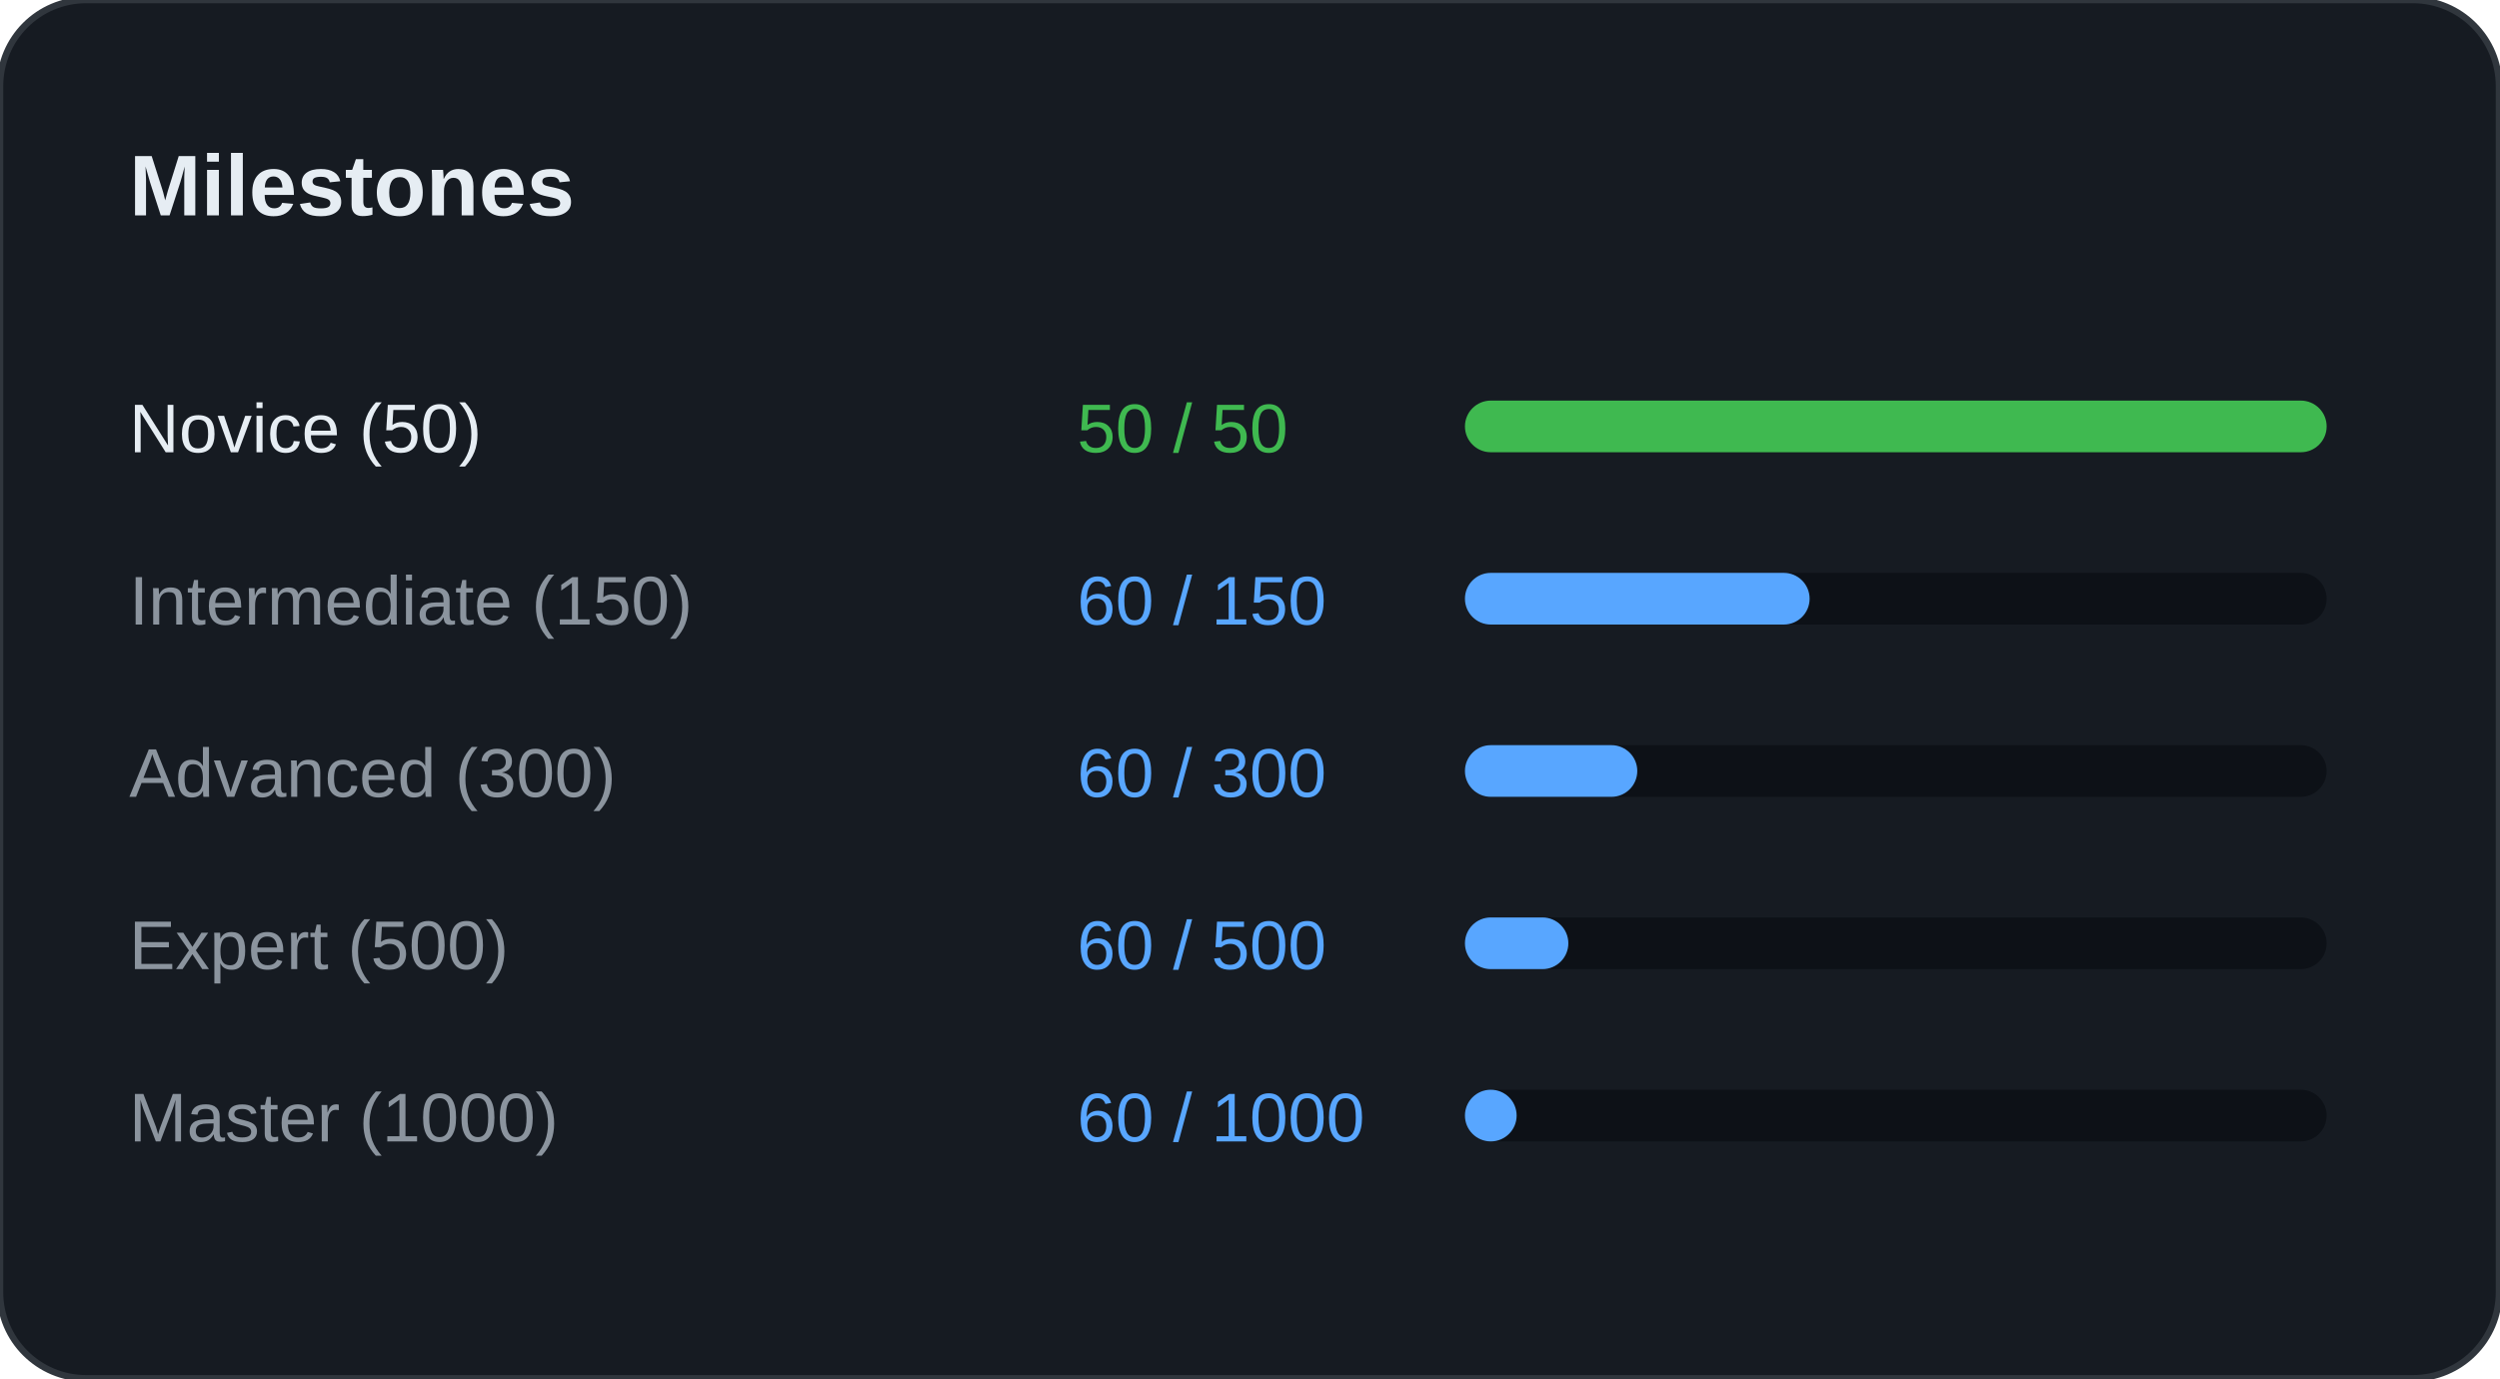
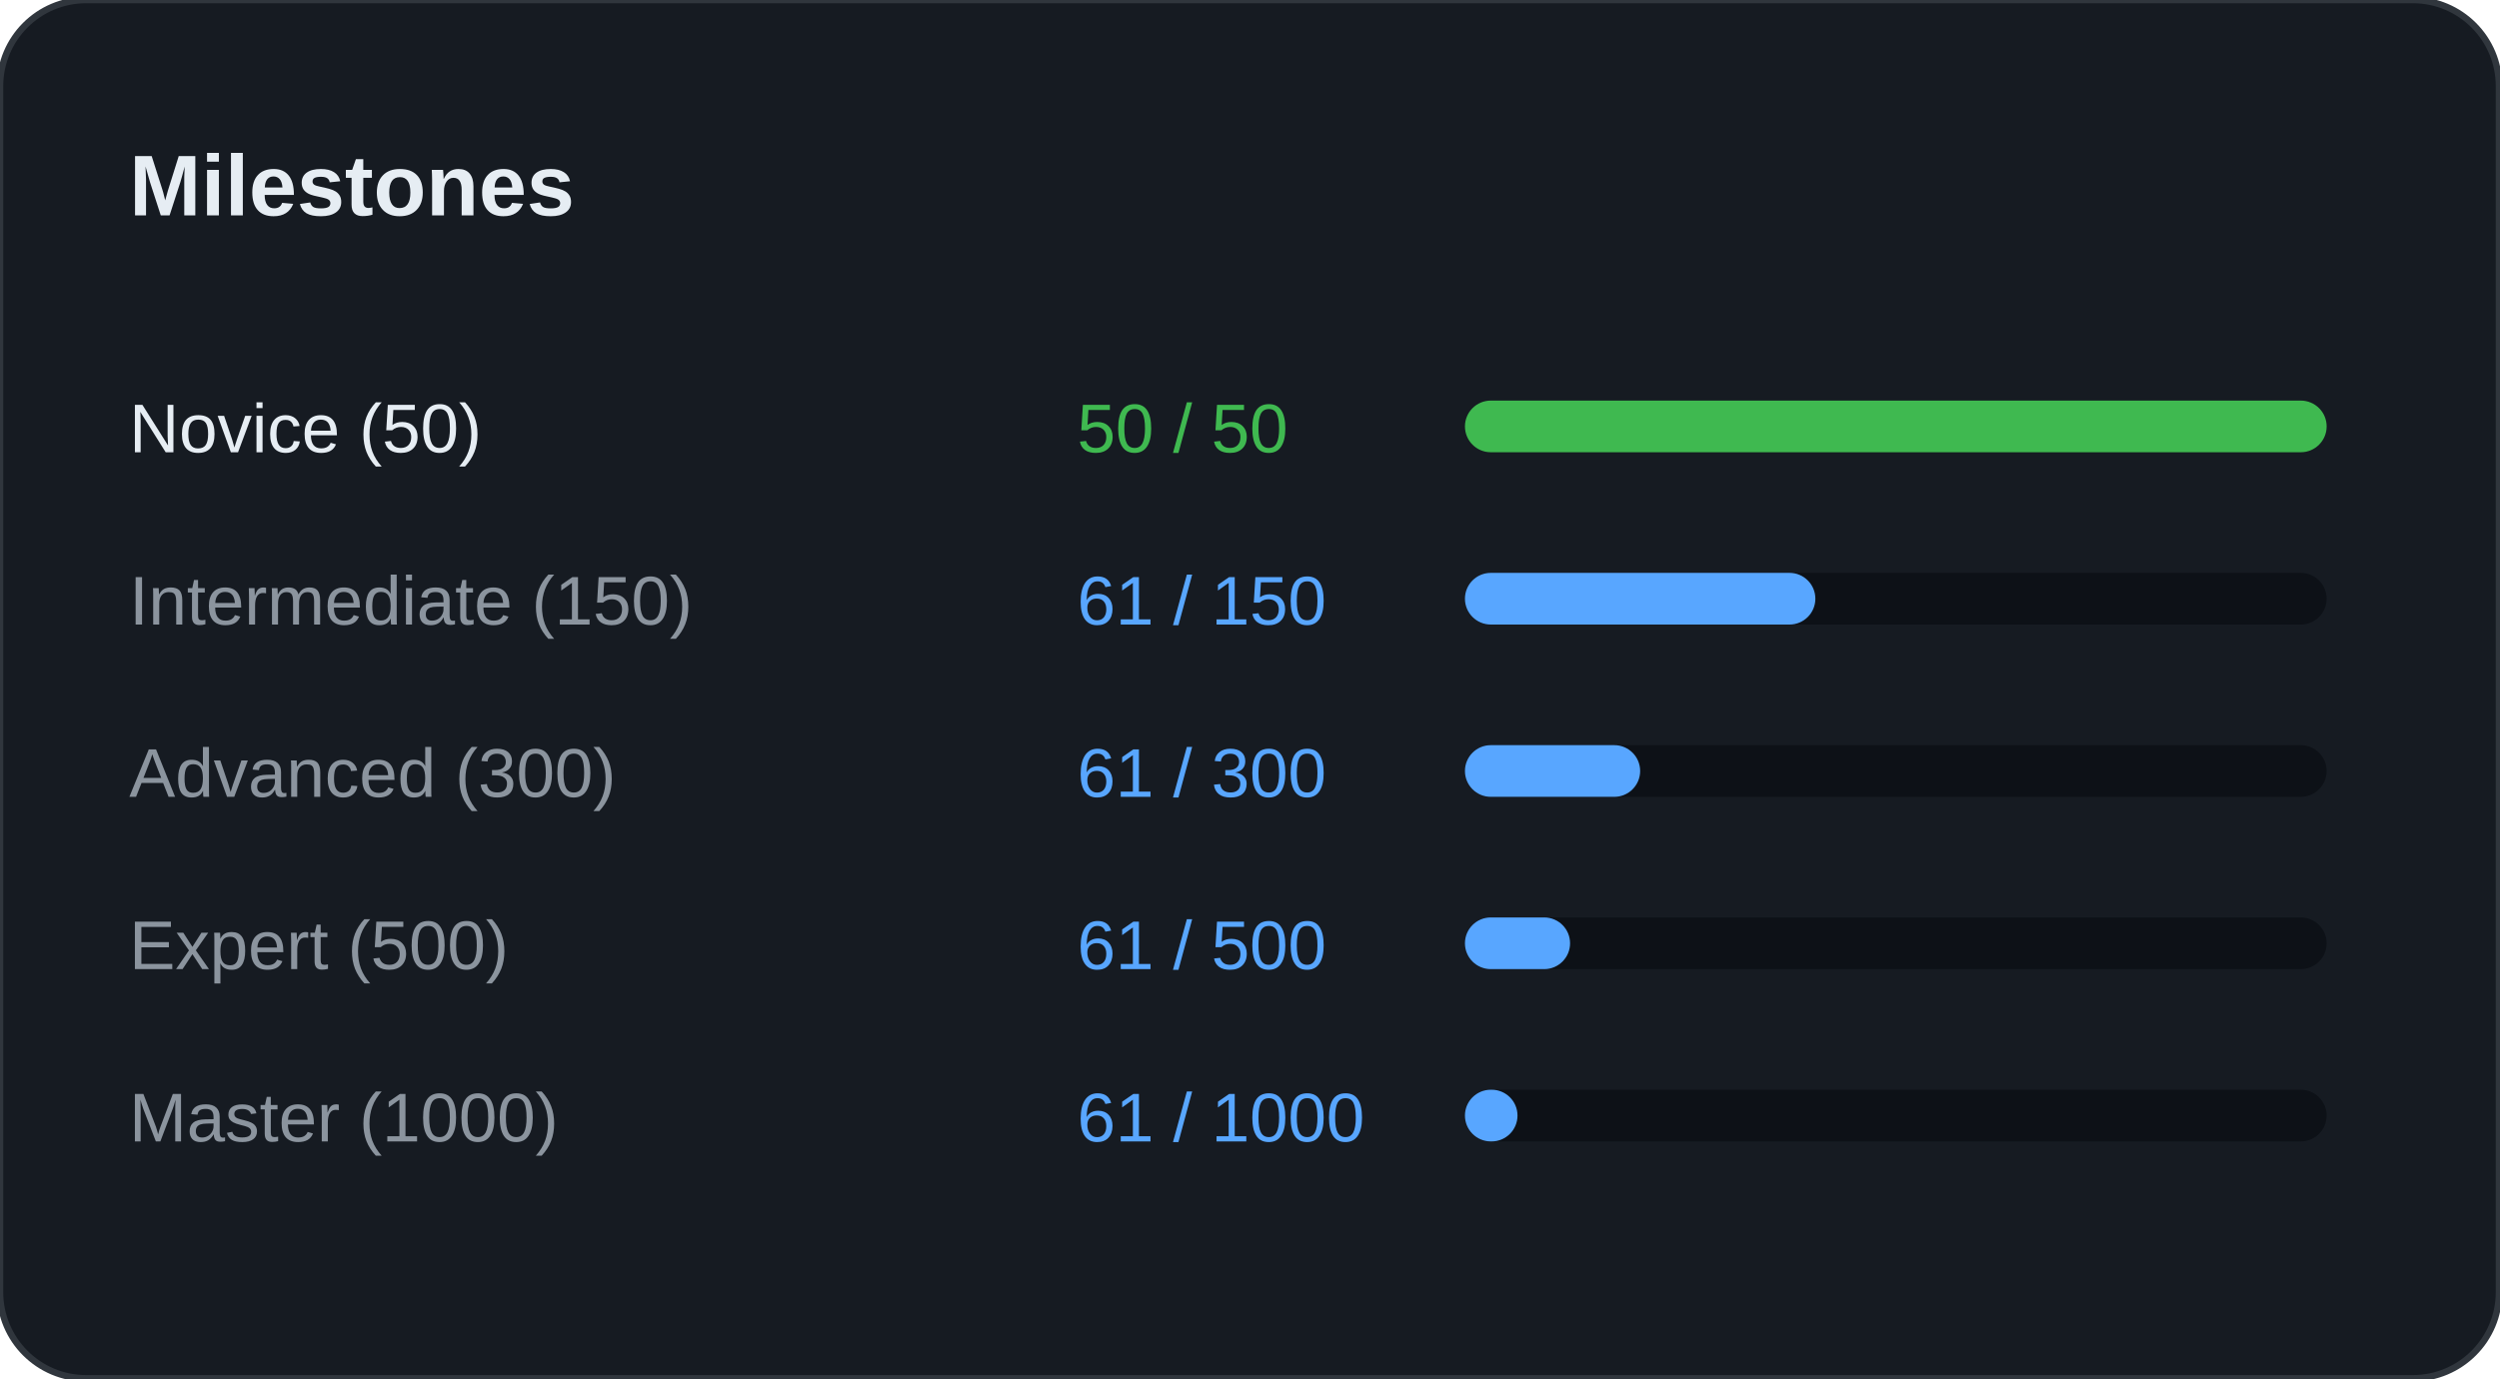
<svg xmlns="http://www.w3.org/2000/svg" width="100%" viewBox="0 0 580 320" preserveAspectRatio="xMidYMid meet">
  <rect width="580" height="320" rx="20" fill="#161B22" stroke="#30363D" stroke-width="1.5" />
  <text x="30" y="50" font-family="Segoe UI, Arial, sans-serif" font-size="20" font-weight="bold" fill="#E6EDF3">Milestones</text>
  <text x="30" y="105" font-family="Segoe UI, Arial, sans-serif" font-size="16" fill="#E6EDF3">Novice (50)</text>
  <text x="250" y="105" font-family="Segoe UI, Arial, sans-serif" font-size="16" fill="#3FB950">50 / 50</text>
  <rect x="340" y="93" width="200" height="12" rx="6" fill="#0D1117" />
  <rect x="340" y="93" width="200" height="12" rx="6" fill="#3FB950" />
  <text x="30" y="145" font-family="Segoe UI, Arial, sans-serif" font-size="16" fill="#8B949E">Intermediate (150)</text>
-   <text x="250" y="145" font-family="Segoe UI, Arial, sans-serif" font-size="16" fill="#58A6FF">60 / 150</text>
+   <text x="250" y="145" font-family="Segoe UI, Arial, sans-serif" font-size="16" fill="#58A6FF">61 / 150</text>
  <rect x="340" y="133" width="200" height="12" rx="6" fill="#0D1117" />
-   <rect x="340" y="133" width="80" height="12" rx="6" fill="#58A6FF" />
+   <rect x="340" y="133" width="81.333" height="12" rx="6" fill="#58A6FF" />
  <text x="30" y="185" font-family="Segoe UI, Arial, sans-serif" font-size="16" fill="#8B949E">Advanced (300)</text>
-   <text x="250" y="185" font-family="Segoe UI, Arial, sans-serif" font-size="16" fill="#58A6FF">60 / 300</text>
+   <text x="250" y="185" font-family="Segoe UI, Arial, sans-serif" font-size="16" fill="#58A6FF">61 / 300</text>
  <rect x="340" y="173" width="200" height="12" rx="6" fill="#0D1117" />
-   <rect x="340" y="173" width="40" height="12" rx="6" fill="#58A6FF" />
+   <rect x="340" y="173" width="40.667" height="12" rx="6" fill="#58A6FF" />
  <text x="30" y="225" font-family="Segoe UI, Arial, sans-serif" font-size="16" fill="#8B949E">Expert (500)</text>
-   <text x="250" y="225" font-family="Segoe UI, Arial, sans-serif" font-size="16" fill="#58A6FF">60 / 500</text>
+   <text x="250" y="225" font-family="Segoe UI, Arial, sans-serif" font-size="16" fill="#58A6FF">61 / 500</text>
  <rect x="340" y="213" width="200" height="12" rx="6" fill="#0D1117" />
-   <rect x="340" y="213" width="24" height="12" rx="6" fill="#58A6FF" />
+   <rect x="340" y="213" width="24.4" height="12" rx="6" fill="#58A6FF" />
  <text x="30" y="265" font-family="Segoe UI, Arial, sans-serif" font-size="16" fill="#8B949E">Master (1000)</text>
-   <text x="250" y="265" font-family="Segoe UI, Arial, sans-serif" font-size="16" fill="#58A6FF">60 / 1000</text>
+   <text x="250" y="265" font-family="Segoe UI, Arial, sans-serif" font-size="16" fill="#58A6FF">61 / 1000</text>
  <rect x="340" y="253" width="200" height="12" rx="6" fill="#0D1117" />
-   <rect x="340" y="253" width="12" height="12" rx="6" fill="#58A6FF" />
+   <rect x="340" y="253" width="12.2" height="12" rx="6" fill="#58A6FF" />
</svg>
